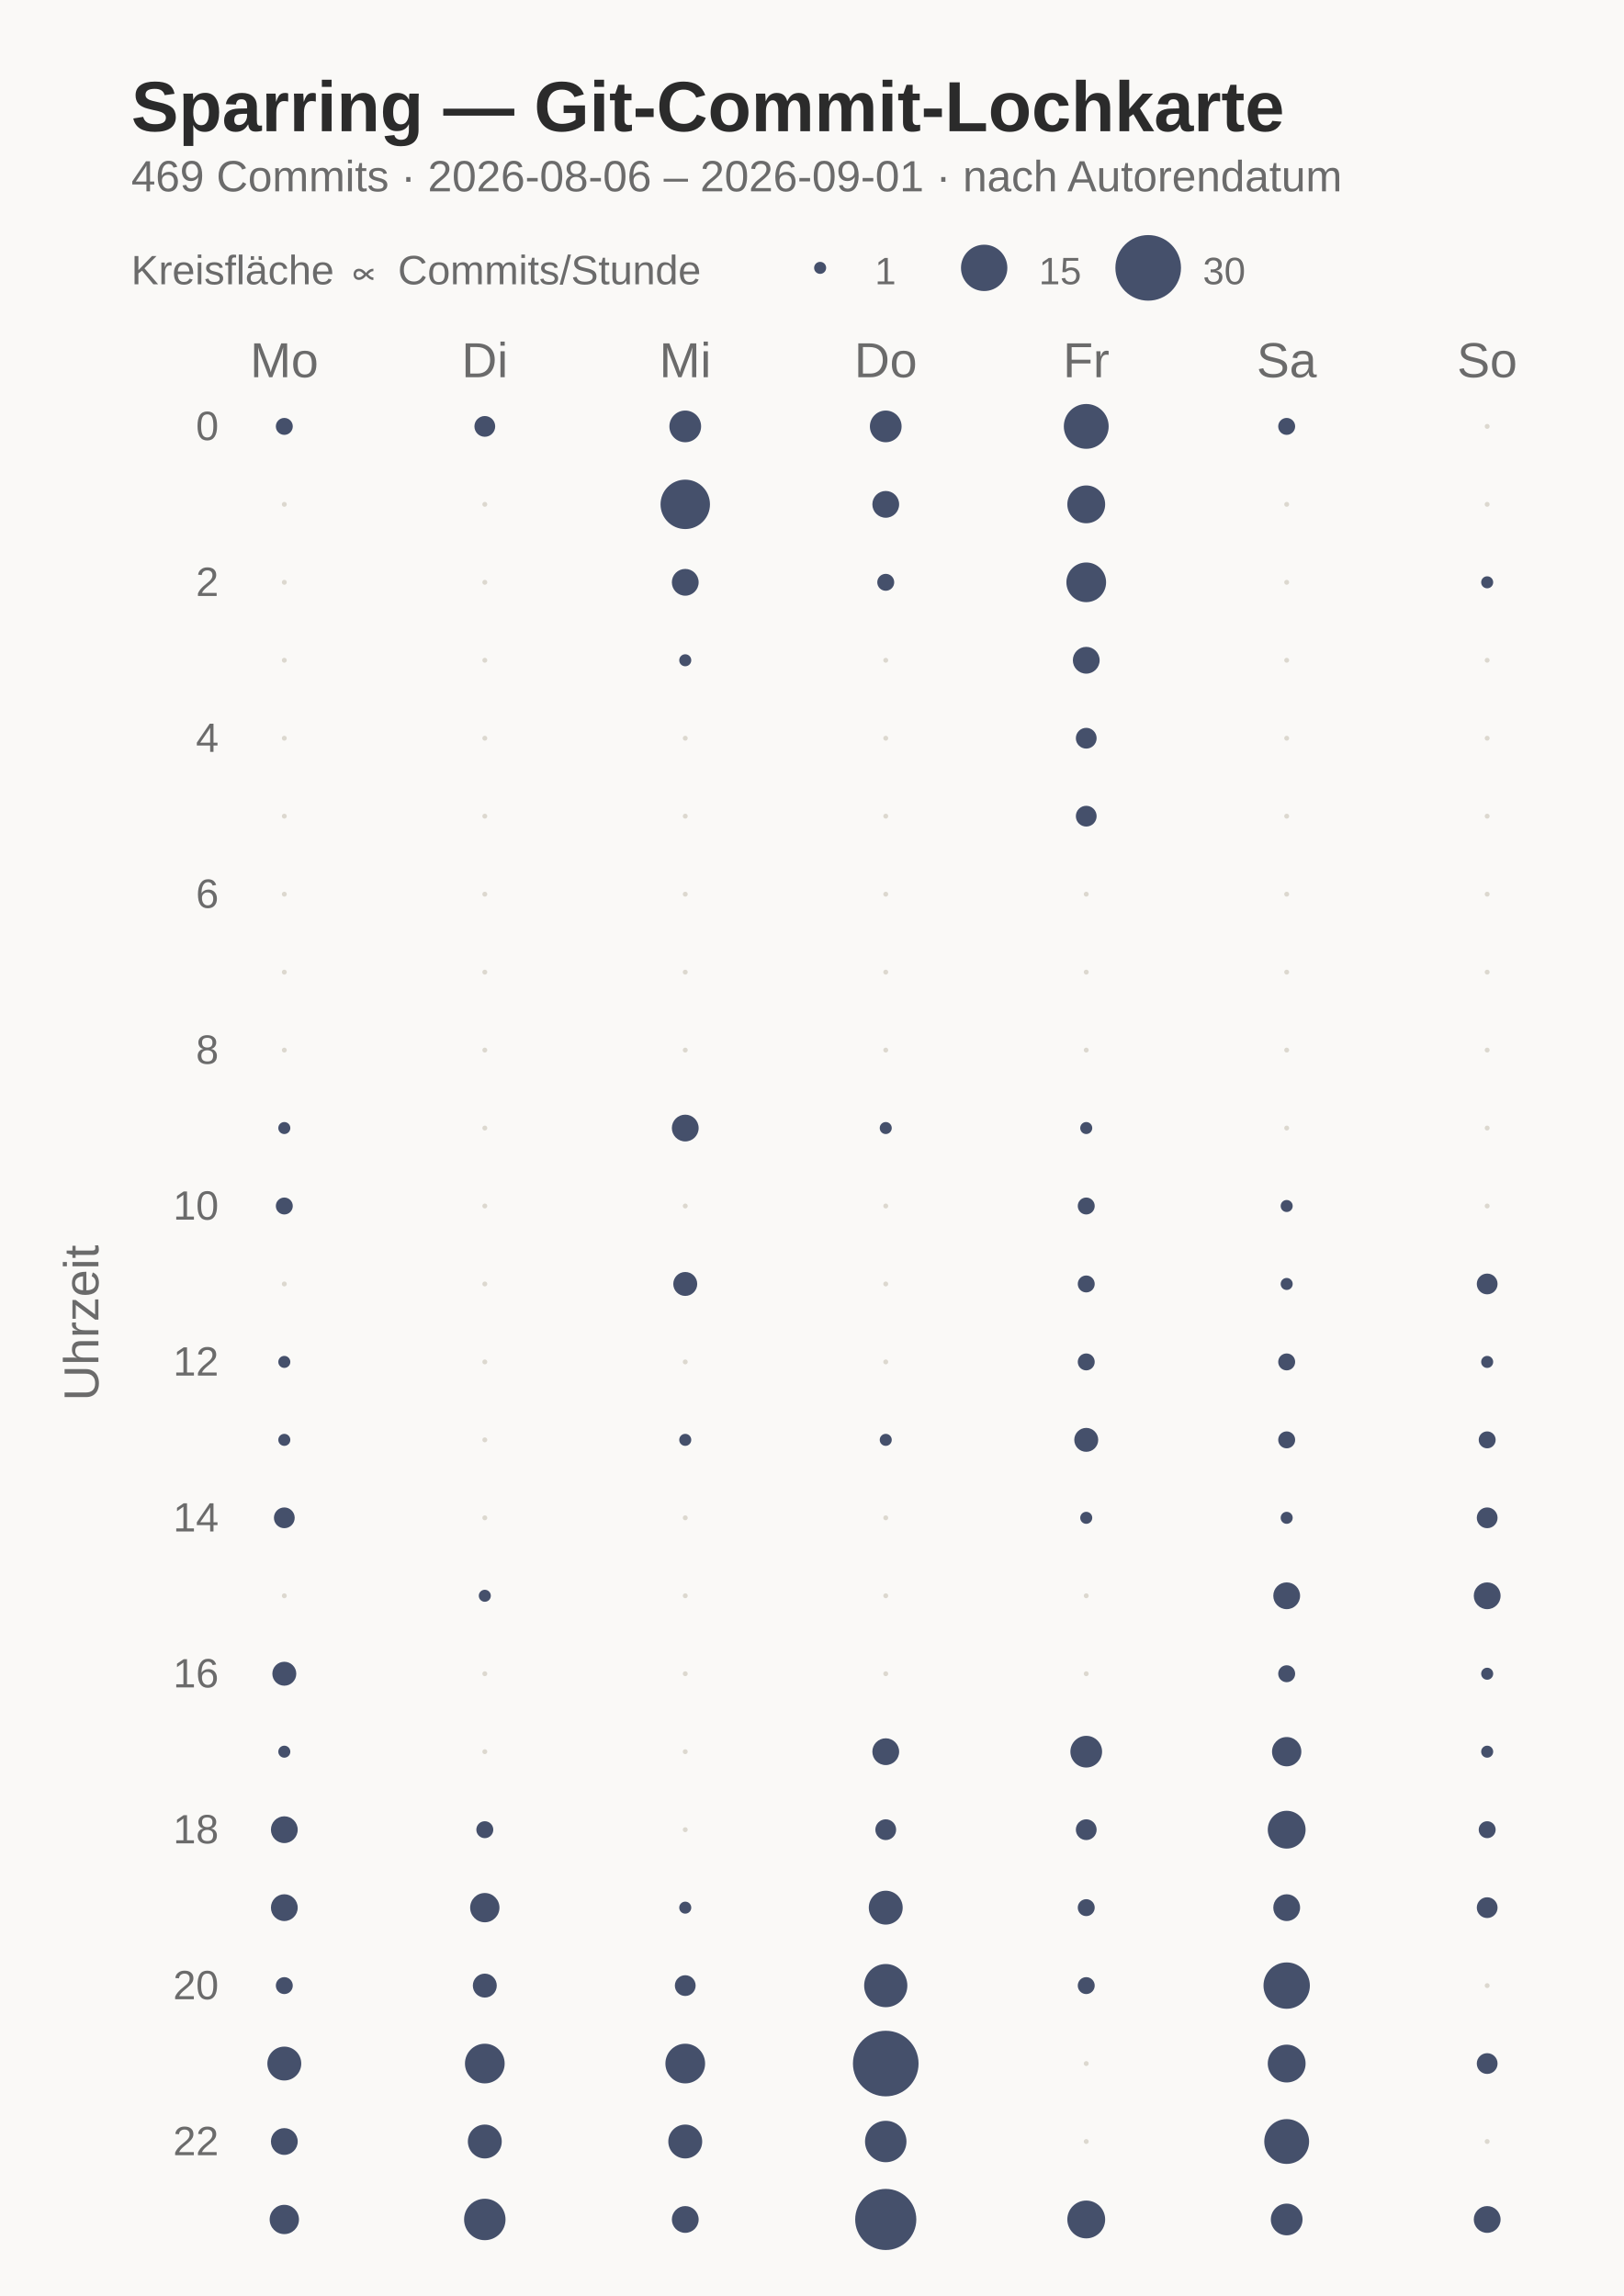
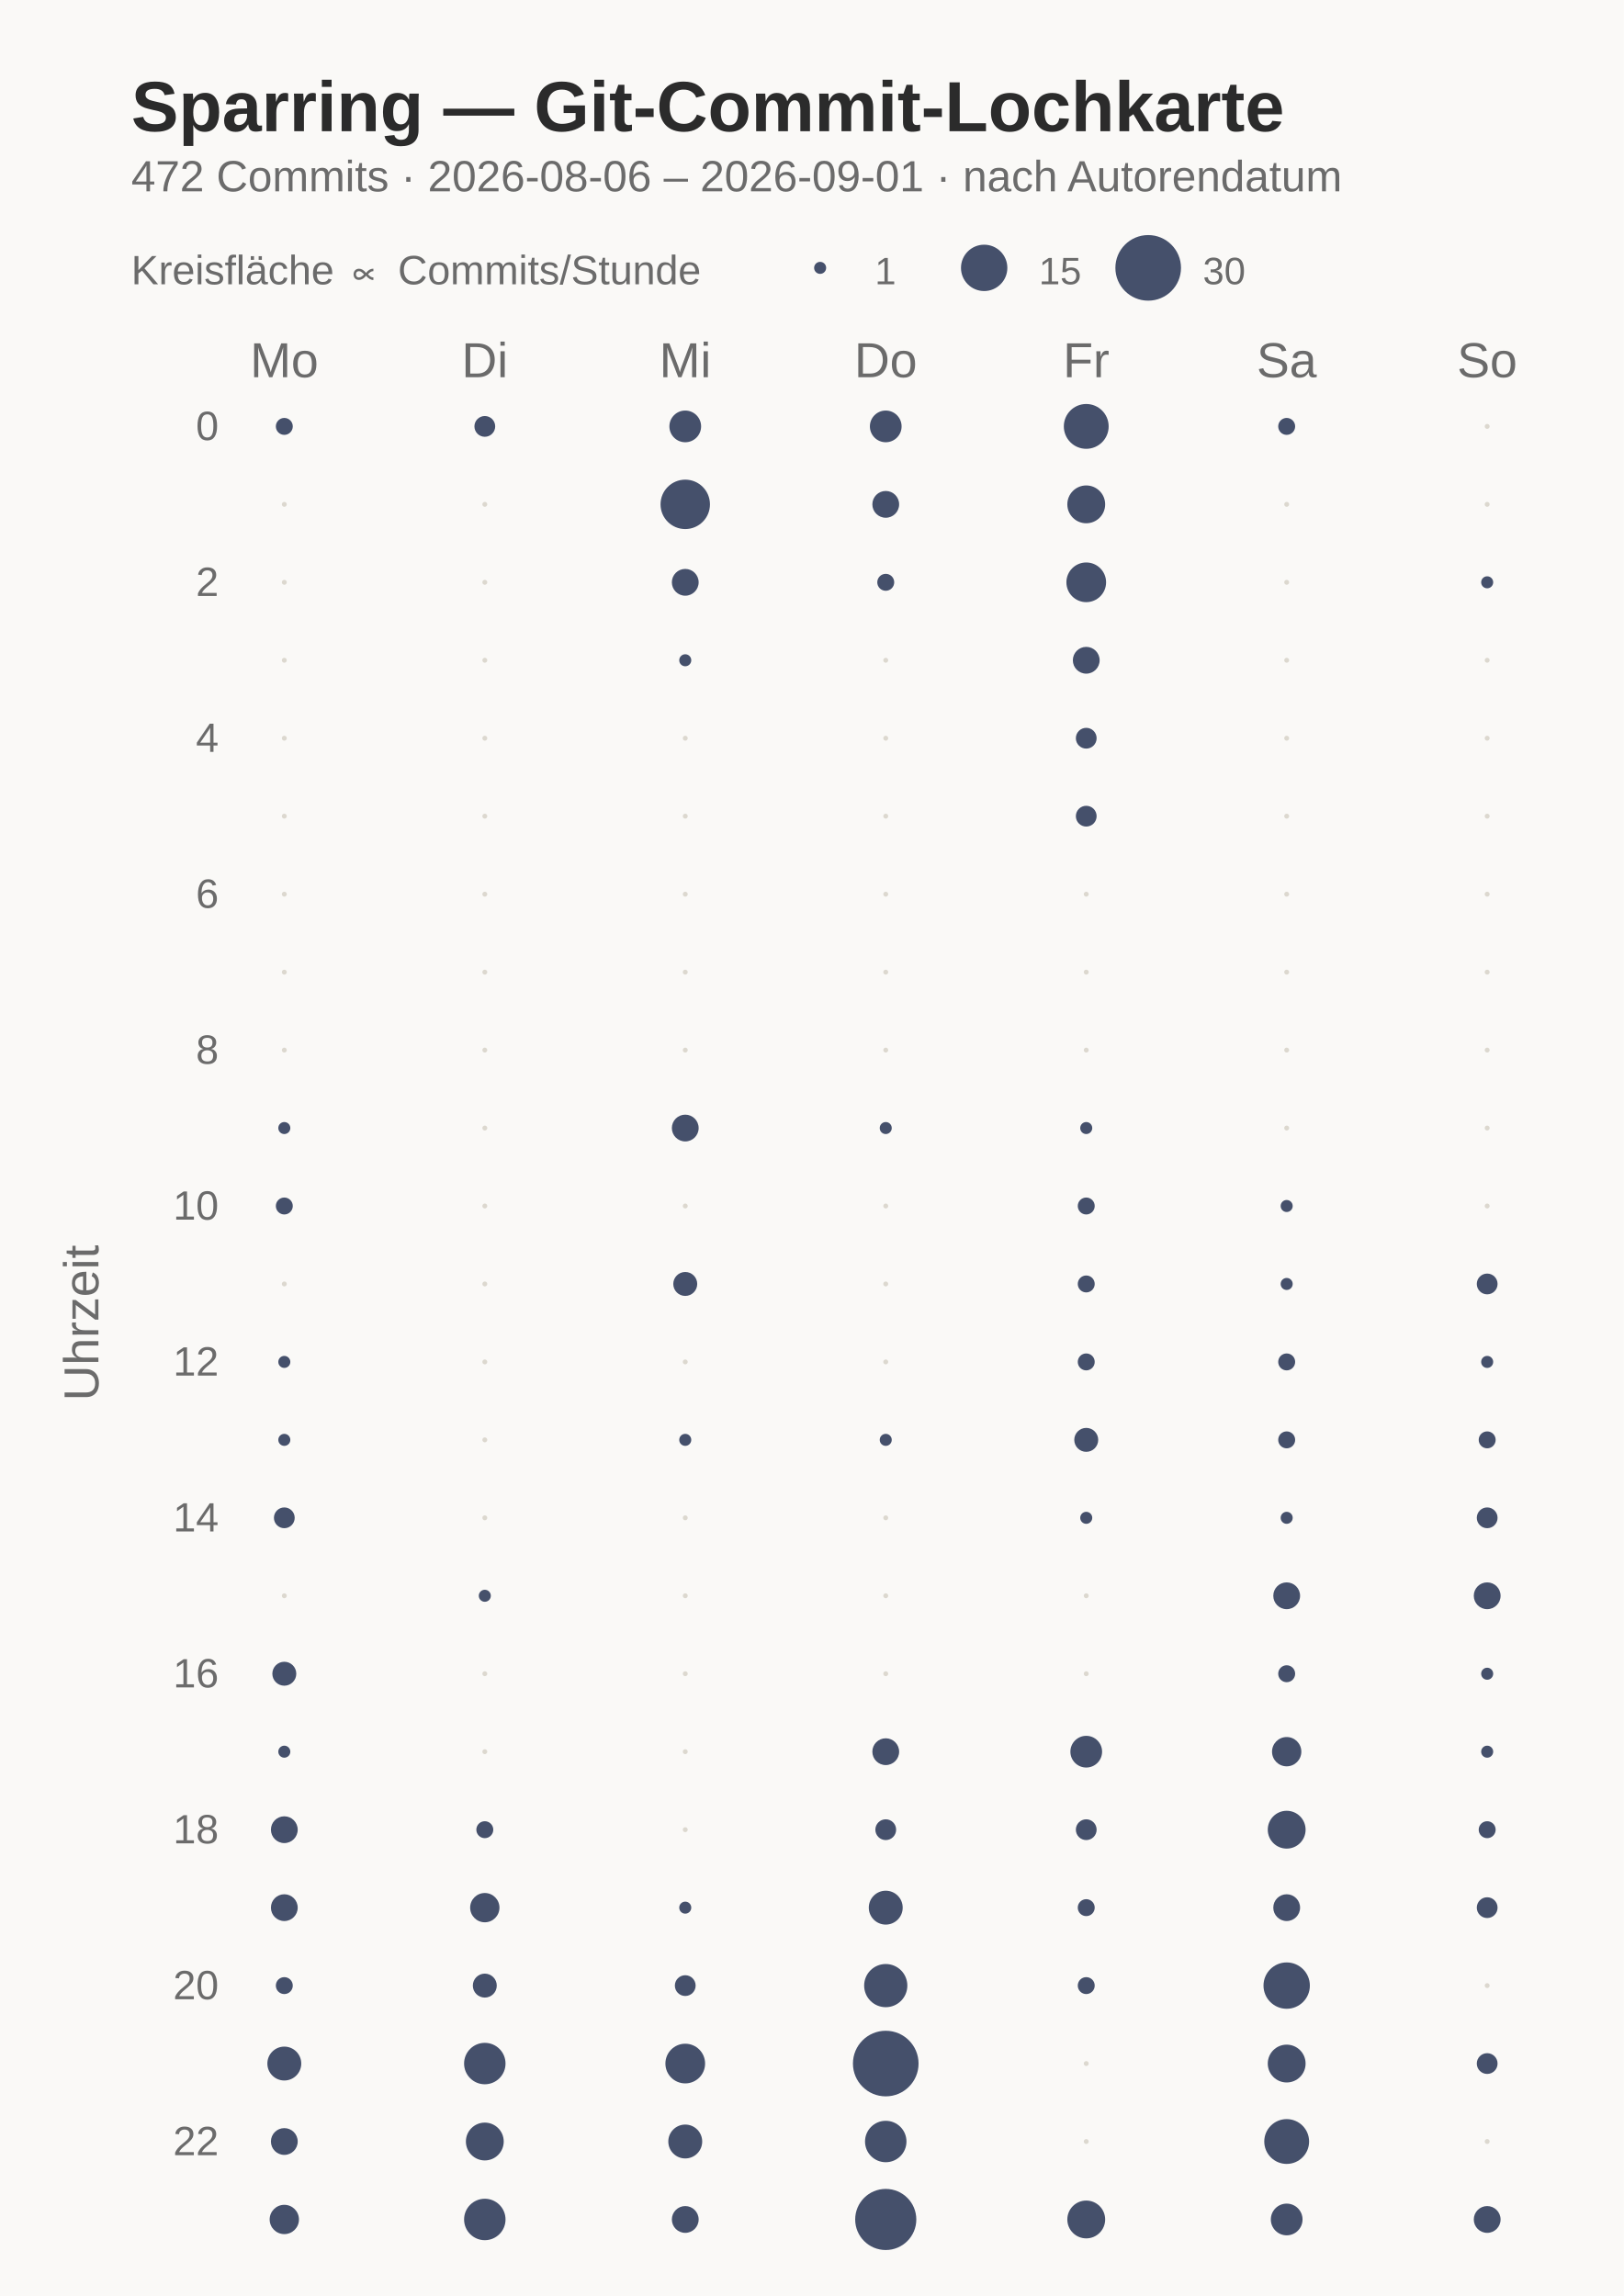
<svg xmlns="http://www.w3.org/2000/svg" width="297mm" height="420mm" viewBox="0 0 297 420" font-family="'Helvetica Neue', Arial, sans-serif">
  <rect width="297" height="420" fill="#faf9f7" />
  <text x="24" y="24" font-size="13" font-weight="700" fill="#2b2b2b">Sparring — Git-Commit-Lochkarte</text>
-   <text x="24" y="35" font-size="8" fill="#6b6b6b">469 Commits · 2026-08-06 – 2026-09-01 · nach Autorendatum</text>
+   <text x="24" y="35" font-size="8" fill="#6b6b6b">472 Commits · 2026-08-06 – 2026-09-01 · nach Autorendatum</text>
  <text x="24" y="52" font-size="7.5" fill="#6b6b6b">Kreisfläche ∝ Commits/Stunde</text>
  <circle cx="150" cy="49" r="1.10" fill="#45506b" />
  <text x="160" y="52" font-size="7" fill="#6b6b6b">1</text>
  <circle cx="180" cy="49" r="4.24" fill="#45506b" />
  <text x="190" y="52" font-size="7" fill="#6b6b6b">15</text>
  <circle cx="210" cy="49" r="6.00" fill="#45506b" />
  <text x="220" y="52" font-size="7" fill="#6b6b6b">30</text>
  <text x="52.00" y="69.00" font-size="9" fill="#6b6b6b" text-anchor="middle">Mo</text>
  <text x="88.67" y="69.00" font-size="9" fill="#6b6b6b" text-anchor="middle">Di</text>
  <text x="125.33" y="69.00" font-size="9" fill="#6b6b6b" text-anchor="middle">Mi</text>
  <text x="162.00" y="69.00" font-size="9" fill="#6b6b6b" text-anchor="middle">Do</text>
  <text x="198.67" y="69.00" font-size="9" fill="#6b6b6b" text-anchor="middle">Fr</text>
  <text x="235.33" y="69.00" font-size="9" fill="#6b6b6b" text-anchor="middle">Sa</text>
  <text x="272.00" y="69.00" font-size="9" fill="#6b6b6b" text-anchor="middle">So</text>
  <text x="40.00" y="80.50" font-size="7.5" fill="#6b6b6b" text-anchor="end">0</text>
  <text x="40.00" y="109.02" font-size="7.5" fill="#6b6b6b" text-anchor="end">2</text>
  <text x="40.00" y="137.54" font-size="7.5" fill="#6b6b6b" text-anchor="end">4</text>
  <text x="40.00" y="166.07" font-size="7.5" fill="#6b6b6b" text-anchor="end">6</text>
  <text x="40.00" y="194.59" font-size="7.5" fill="#6b6b6b" text-anchor="end">8</text>
  <text x="40.00" y="223.11" font-size="7.5" fill="#6b6b6b" text-anchor="end">10</text>
  <text x="40.00" y="251.63" font-size="7.5" fill="#6b6b6b" text-anchor="end">12</text>
  <text x="40.00" y="280.15" font-size="7.5" fill="#6b6b6b" text-anchor="end">14</text>
  <text x="40.00" y="308.67" font-size="7.5" fill="#6b6b6b" text-anchor="end">16</text>
  <text x="40.00" y="337.20" font-size="7.5" fill="#6b6b6b" text-anchor="end">18</text>
  <text x="40.00" y="365.72" font-size="7.5" fill="#6b6b6b" text-anchor="end">20</text>
  <text x="40.00" y="394.24" font-size="7.5" fill="#6b6b6b" text-anchor="end">22</text>
  <text transform="rotate(-90 18 242.00)" x="18" y="242.00" font-size="9" fill="#6b6b6b" text-anchor="middle">Uhrzeit</text>
  <circle cx="52.00" cy="78.00" r="0.45" fill="#dcd8cf" />
  <circle cx="52.00" cy="92.26" r="0.45" fill="#dcd8cf" />
  <circle cx="52.00" cy="106.52" r="0.45" fill="#dcd8cf" />
  <circle cx="52.00" cy="120.78" r="0.45" fill="#dcd8cf" />
  <circle cx="52.00" cy="135.04" r="0.45" fill="#dcd8cf" />
  <circle cx="52.00" cy="149.30" r="0.45" fill="#dcd8cf" />
  <circle cx="52.00" cy="163.57" r="0.45" fill="#dcd8cf" />
  <circle cx="52.00" cy="177.83" r="0.45" fill="#dcd8cf" />
  <circle cx="52.00" cy="192.09" r="0.45" fill="#dcd8cf" />
  <circle cx="52.00" cy="206.35" r="0.45" fill="#dcd8cf" />
  <circle cx="52.00" cy="220.61" r="0.45" fill="#dcd8cf" />
  <circle cx="52.00" cy="234.87" r="0.45" fill="#dcd8cf" />
  <circle cx="52.00" cy="249.13" r="0.45" fill="#dcd8cf" />
  <circle cx="52.00" cy="263.39" r="0.45" fill="#dcd8cf" />
  <circle cx="52.00" cy="277.65" r="0.45" fill="#dcd8cf" />
  <circle cx="52.00" cy="291.91" r="0.45" fill="#dcd8cf" />
  <circle cx="52.00" cy="306.17" r="0.45" fill="#dcd8cf" />
  <circle cx="52.00" cy="320.43" r="0.45" fill="#dcd8cf" />
  <circle cx="52.00" cy="334.70" r="0.45" fill="#dcd8cf" />
  <circle cx="52.00" cy="348.96" r="0.45" fill="#dcd8cf" />
  <circle cx="52.00" cy="363.22" r="0.45" fill="#dcd8cf" />
  <circle cx="52.00" cy="377.48" r="0.45" fill="#dcd8cf" />
  <circle cx="52.00" cy="391.74" r="0.45" fill="#dcd8cf" />
  <circle cx="52.00" cy="406.00" r="0.45" fill="#dcd8cf" />
  <circle cx="88.67" cy="78.00" r="0.45" fill="#dcd8cf" />
  <circle cx="88.67" cy="92.26" r="0.45" fill="#dcd8cf" />
  <circle cx="88.67" cy="106.52" r="0.45" fill="#dcd8cf" />
  <circle cx="88.67" cy="120.78" r="0.45" fill="#dcd8cf" />
  <circle cx="88.67" cy="135.04" r="0.45" fill="#dcd8cf" />
  <circle cx="88.67" cy="149.30" r="0.45" fill="#dcd8cf" />
  <circle cx="88.67" cy="163.57" r="0.45" fill="#dcd8cf" />
  <circle cx="88.67" cy="177.83" r="0.45" fill="#dcd8cf" />
  <circle cx="88.67" cy="192.09" r="0.45" fill="#dcd8cf" />
  <circle cx="88.67" cy="206.35" r="0.45" fill="#dcd8cf" />
  <circle cx="88.67" cy="220.61" r="0.45" fill="#dcd8cf" />
  <circle cx="88.67" cy="234.87" r="0.45" fill="#dcd8cf" />
  <circle cx="88.67" cy="249.13" r="0.45" fill="#dcd8cf" />
  <circle cx="88.67" cy="263.39" r="0.45" fill="#dcd8cf" />
  <circle cx="88.67" cy="277.65" r="0.45" fill="#dcd8cf" />
  <circle cx="88.67" cy="291.91" r="0.45" fill="#dcd8cf" />
  <circle cx="88.67" cy="306.17" r="0.45" fill="#dcd8cf" />
  <circle cx="88.67" cy="320.43" r="0.45" fill="#dcd8cf" />
  <circle cx="88.67" cy="334.70" r="0.45" fill="#dcd8cf" />
  <circle cx="88.67" cy="348.96" r="0.45" fill="#dcd8cf" />
  <circle cx="88.67" cy="363.22" r="0.45" fill="#dcd8cf" />
  <circle cx="88.67" cy="377.48" r="0.45" fill="#dcd8cf" />
  <circle cx="88.67" cy="391.74" r="0.45" fill="#dcd8cf" />
  <circle cx="88.67" cy="406.00" r="0.45" fill="#dcd8cf" />
  <circle cx="125.33" cy="78.00" r="0.45" fill="#dcd8cf" />
  <circle cx="125.33" cy="92.26" r="0.45" fill="#dcd8cf" />
  <circle cx="125.33" cy="106.52" r="0.45" fill="#dcd8cf" />
  <circle cx="125.33" cy="120.78" r="0.45" fill="#dcd8cf" />
  <circle cx="125.33" cy="135.04" r="0.45" fill="#dcd8cf" />
  <circle cx="125.33" cy="149.30" r="0.45" fill="#dcd8cf" />
  <circle cx="125.33" cy="163.57" r="0.45" fill="#dcd8cf" />
  <circle cx="125.33" cy="177.83" r="0.45" fill="#dcd8cf" />
  <circle cx="125.33" cy="192.09" r="0.45" fill="#dcd8cf" />
  <circle cx="125.33" cy="206.35" r="0.45" fill="#dcd8cf" />
  <circle cx="125.33" cy="220.61" r="0.45" fill="#dcd8cf" />
  <circle cx="125.33" cy="234.87" r="0.45" fill="#dcd8cf" />
  <circle cx="125.33" cy="249.13" r="0.45" fill="#dcd8cf" />
  <circle cx="125.33" cy="263.39" r="0.45" fill="#dcd8cf" />
  <circle cx="125.33" cy="277.65" r="0.45" fill="#dcd8cf" />
  <circle cx="125.33" cy="291.91" r="0.45" fill="#dcd8cf" />
  <circle cx="125.33" cy="306.17" r="0.45" fill="#dcd8cf" />
  <circle cx="125.33" cy="320.43" r="0.45" fill="#dcd8cf" />
  <circle cx="125.33" cy="334.70" r="0.45" fill="#dcd8cf" />
  <circle cx="125.33" cy="348.96" r="0.45" fill="#dcd8cf" />
  <circle cx="125.33" cy="363.22" r="0.45" fill="#dcd8cf" />
  <circle cx="125.33" cy="377.48" r="0.45" fill="#dcd8cf" />
  <circle cx="125.33" cy="391.74" r="0.45" fill="#dcd8cf" />
  <circle cx="125.33" cy="406.00" r="0.45" fill="#dcd8cf" />
  <circle cx="162.00" cy="78.00" r="0.45" fill="#dcd8cf" />
  <circle cx="162.00" cy="92.26" r="0.45" fill="#dcd8cf" />
  <circle cx="162.00" cy="106.52" r="0.45" fill="#dcd8cf" />
  <circle cx="162.00" cy="120.78" r="0.45" fill="#dcd8cf" />
  <circle cx="162.00" cy="135.04" r="0.45" fill="#dcd8cf" />
  <circle cx="162.00" cy="149.30" r="0.45" fill="#dcd8cf" />
  <circle cx="162.00" cy="163.57" r="0.45" fill="#dcd8cf" />
  <circle cx="162.00" cy="177.83" r="0.45" fill="#dcd8cf" />
  <circle cx="162.00" cy="192.09" r="0.45" fill="#dcd8cf" />
  <circle cx="162.00" cy="206.35" r="0.45" fill="#dcd8cf" />
  <circle cx="162.00" cy="220.61" r="0.45" fill="#dcd8cf" />
  <circle cx="162.00" cy="234.87" r="0.45" fill="#dcd8cf" />
  <circle cx="162.00" cy="249.13" r="0.45" fill="#dcd8cf" />
  <circle cx="162.00" cy="263.39" r="0.45" fill="#dcd8cf" />
  <circle cx="162.00" cy="277.65" r="0.45" fill="#dcd8cf" />
  <circle cx="162.00" cy="291.91" r="0.45" fill="#dcd8cf" />
  <circle cx="162.00" cy="306.17" r="0.45" fill="#dcd8cf" />
  <circle cx="162.00" cy="320.43" r="0.45" fill="#dcd8cf" />
  <circle cx="162.00" cy="334.70" r="0.45" fill="#dcd8cf" />
  <circle cx="162.00" cy="348.96" r="0.45" fill="#dcd8cf" />
  <circle cx="162.00" cy="363.22" r="0.45" fill="#dcd8cf" />
  <circle cx="162.00" cy="377.48" r="0.45" fill="#dcd8cf" />
  <circle cx="162.00" cy="391.74" r="0.45" fill="#dcd8cf" />
  <circle cx="162.00" cy="406.00" r="0.45" fill="#dcd8cf" />
  <circle cx="198.67" cy="78.00" r="0.45" fill="#dcd8cf" />
  <circle cx="198.67" cy="92.26" r="0.45" fill="#dcd8cf" />
  <circle cx="198.67" cy="106.52" r="0.45" fill="#dcd8cf" />
  <circle cx="198.67" cy="120.78" r="0.45" fill="#dcd8cf" />
  <circle cx="198.67" cy="135.04" r="0.45" fill="#dcd8cf" />
  <circle cx="198.67" cy="149.30" r="0.45" fill="#dcd8cf" />
  <circle cx="198.67" cy="163.57" r="0.45" fill="#dcd8cf" />
  <circle cx="198.67" cy="177.83" r="0.45" fill="#dcd8cf" />
  <circle cx="198.67" cy="192.09" r="0.45" fill="#dcd8cf" />
  <circle cx="198.67" cy="206.35" r="0.45" fill="#dcd8cf" />
  <circle cx="198.67" cy="220.61" r="0.45" fill="#dcd8cf" />
  <circle cx="198.67" cy="234.87" r="0.45" fill="#dcd8cf" />
  <circle cx="198.67" cy="249.13" r="0.45" fill="#dcd8cf" />
  <circle cx="198.67" cy="263.39" r="0.45" fill="#dcd8cf" />
  <circle cx="198.67" cy="277.65" r="0.45" fill="#dcd8cf" />
  <circle cx="198.67" cy="291.91" r="0.45" fill="#dcd8cf" />
  <circle cx="198.67" cy="306.17" r="0.45" fill="#dcd8cf" />
  <circle cx="198.67" cy="320.43" r="0.45" fill="#dcd8cf" />
  <circle cx="198.67" cy="334.70" r="0.45" fill="#dcd8cf" />
  <circle cx="198.67" cy="348.96" r="0.45" fill="#dcd8cf" />
  <circle cx="198.67" cy="363.22" r="0.45" fill="#dcd8cf" />
  <circle cx="198.67" cy="377.48" r="0.45" fill="#dcd8cf" />
  <circle cx="198.67" cy="391.74" r="0.45" fill="#dcd8cf" />
  <circle cx="198.67" cy="406.00" r="0.45" fill="#dcd8cf" />
  <circle cx="235.33" cy="78.00" r="0.45" fill="#dcd8cf" />
  <circle cx="235.33" cy="92.26" r="0.45" fill="#dcd8cf" />
  <circle cx="235.33" cy="106.52" r="0.45" fill="#dcd8cf" />
  <circle cx="235.33" cy="120.78" r="0.45" fill="#dcd8cf" />
  <circle cx="235.33" cy="135.04" r="0.45" fill="#dcd8cf" />
  <circle cx="235.33" cy="149.30" r="0.45" fill="#dcd8cf" />
  <circle cx="235.33" cy="163.57" r="0.45" fill="#dcd8cf" />
  <circle cx="235.33" cy="177.83" r="0.45" fill="#dcd8cf" />
  <circle cx="235.33" cy="192.09" r="0.45" fill="#dcd8cf" />
  <circle cx="235.33" cy="206.35" r="0.45" fill="#dcd8cf" />
  <circle cx="235.33" cy="220.61" r="0.45" fill="#dcd8cf" />
  <circle cx="235.33" cy="234.87" r="0.45" fill="#dcd8cf" />
  <circle cx="235.33" cy="249.13" r="0.45" fill="#dcd8cf" />
  <circle cx="235.33" cy="263.39" r="0.45" fill="#dcd8cf" />
  <circle cx="235.33" cy="277.65" r="0.45" fill="#dcd8cf" />
  <circle cx="235.33" cy="291.91" r="0.45" fill="#dcd8cf" />
  <circle cx="235.33" cy="306.17" r="0.45" fill="#dcd8cf" />
  <circle cx="235.33" cy="320.43" r="0.45" fill="#dcd8cf" />
  <circle cx="235.33" cy="334.70" r="0.45" fill="#dcd8cf" />
  <circle cx="235.33" cy="348.96" r="0.45" fill="#dcd8cf" />
  <circle cx="235.33" cy="363.22" r="0.45" fill="#dcd8cf" />
  <circle cx="235.33" cy="377.48" r="0.45" fill="#dcd8cf" />
  <circle cx="235.33" cy="391.74" r="0.45" fill="#dcd8cf" />
  <circle cx="235.33" cy="406.00" r="0.45" fill="#dcd8cf" />
  <circle cx="272.00" cy="78.00" r="0.45" fill="#dcd8cf" />
  <circle cx="272.00" cy="92.26" r="0.45" fill="#dcd8cf" />
  <circle cx="272.00" cy="106.52" r="0.45" fill="#dcd8cf" />
  <circle cx="272.00" cy="120.78" r="0.45" fill="#dcd8cf" />
  <circle cx="272.00" cy="135.04" r="0.45" fill="#dcd8cf" />
  <circle cx="272.00" cy="149.30" r="0.45" fill="#dcd8cf" />
  <circle cx="272.00" cy="163.57" r="0.45" fill="#dcd8cf" />
  <circle cx="272.00" cy="177.83" r="0.45" fill="#dcd8cf" />
  <circle cx="272.00" cy="192.09" r="0.45" fill="#dcd8cf" />
  <circle cx="272.00" cy="206.35" r="0.45" fill="#dcd8cf" />
  <circle cx="272.00" cy="220.61" r="0.45" fill="#dcd8cf" />
  <circle cx="272.00" cy="234.87" r="0.45" fill="#dcd8cf" />
  <circle cx="272.00" cy="249.13" r="0.45" fill="#dcd8cf" />
  <circle cx="272.00" cy="263.39" r="0.45" fill="#dcd8cf" />
  <circle cx="272.00" cy="277.65" r="0.45" fill="#dcd8cf" />
  <circle cx="272.00" cy="291.91" r="0.45" fill="#dcd8cf" />
  <circle cx="272.00" cy="306.17" r="0.45" fill="#dcd8cf" />
  <circle cx="272.00" cy="320.43" r="0.45" fill="#dcd8cf" />
  <circle cx="272.00" cy="334.70" r="0.45" fill="#dcd8cf" />
  <circle cx="272.00" cy="348.96" r="0.45" fill="#dcd8cf" />
  <circle cx="272.00" cy="363.22" r="0.45" fill="#dcd8cf" />
  <circle cx="272.00" cy="377.48" r="0.45" fill="#dcd8cf" />
  <circle cx="272.00" cy="391.74" r="0.45" fill="#dcd8cf" />
  <circle cx="272.00" cy="406.00" r="0.45" fill="#dcd8cf" />
  <circle cx="52.00" cy="78.00" r="1.55" fill="#45506b" />
  <circle cx="52.00" cy="206.35" r="1.10" fill="#45506b" />
  <circle cx="52.00" cy="220.61" r="1.55" fill="#45506b" />
  <circle cx="52.00" cy="249.13" r="1.10" fill="#45506b" />
  <circle cx="52.00" cy="263.39" r="1.10" fill="#45506b" />
  <circle cx="52.00" cy="277.65" r="1.90" fill="#45506b" />
  <circle cx="52.00" cy="306.17" r="2.19" fill="#45506b" />
  <circle cx="52.00" cy="320.43" r="1.10" fill="#45506b" />
  <circle cx="52.00" cy="334.70" r="2.45" fill="#45506b" />
  <circle cx="52.00" cy="348.96" r="2.45" fill="#45506b" />
  <circle cx="52.00" cy="363.22" r="1.55" fill="#45506b" />
  <circle cx="52.00" cy="377.48" r="3.10" fill="#45506b" />
  <circle cx="52.00" cy="391.74" r="2.45" fill="#45506b" />
  <circle cx="52.00" cy="406.00" r="2.68" fill="#45506b" />
  <circle cx="88.67" cy="78.00" r="1.90" fill="#45506b" />
  <circle cx="88.67" cy="291.91" r="1.10" fill="#45506b" />
  <circle cx="88.67" cy="334.70" r="1.55" fill="#45506b" />
  <circle cx="88.67" cy="348.96" r="2.68" fill="#45506b" />
  <circle cx="88.67" cy="363.22" r="2.19" fill="#45506b" />
-   <circle cx="88.67" cy="377.48" r="3.63" fill="#45506b" />
-   <circle cx="88.67" cy="391.74" r="3.10" fill="#45506b" />
+   <circle cx="88.67" cy="377.48" r="3.79" fill="#45506b" />
+   <circle cx="88.67" cy="391.74" r="3.46" fill="#45506b" />
  <circle cx="88.67" cy="406.00" r="3.79" fill="#45506b" />
  <circle cx="125.33" cy="78.00" r="2.90" fill="#45506b" />
  <circle cx="125.33" cy="92.26" r="4.52" fill="#45506b" />
  <circle cx="125.33" cy="106.52" r="2.45" fill="#45506b" />
  <circle cx="125.33" cy="120.78" r="1.10" fill="#45506b" />
  <circle cx="125.33" cy="206.35" r="2.45" fill="#45506b" />
  <circle cx="125.33" cy="234.87" r="2.19" fill="#45506b" />
  <circle cx="125.33" cy="263.39" r="1.10" fill="#45506b" />
  <circle cx="125.33" cy="348.96" r="1.10" fill="#45506b" />
  <circle cx="125.33" cy="363.22" r="1.90" fill="#45506b" />
  <circle cx="125.33" cy="377.48" r="3.63" fill="#45506b" />
  <circle cx="125.33" cy="391.74" r="3.10" fill="#45506b" />
  <circle cx="125.33" cy="406.00" r="2.45" fill="#45506b" />
  <circle cx="162.00" cy="78.00" r="2.90" fill="#45506b" />
  <circle cx="162.00" cy="92.26" r="2.45" fill="#45506b" />
  <circle cx="162.00" cy="106.52" r="1.55" fill="#45506b" />
  <circle cx="162.00" cy="206.35" r="1.10" fill="#45506b" />
  <circle cx="162.00" cy="263.39" r="1.10" fill="#45506b" />
  <circle cx="162.00" cy="320.43" r="2.45" fill="#45506b" />
  <circle cx="162.00" cy="334.70" r="1.90" fill="#45506b" />
  <circle cx="162.00" cy="348.96" r="3.10" fill="#45506b" />
  <circle cx="162.00" cy="363.22" r="3.95" fill="#45506b" />
  <circle cx="162.00" cy="377.48" r="6.00" fill="#45506b" />
  <circle cx="162.00" cy="391.74" r="3.79" fill="#45506b" />
  <circle cx="162.00" cy="406.00" r="5.59" fill="#45506b" />
  <circle cx="198.67" cy="78.00" r="4.10" fill="#45506b" />
  <circle cx="198.67" cy="92.26" r="3.46" fill="#45506b" />
  <circle cx="198.67" cy="106.52" r="3.63" fill="#45506b" />
  <circle cx="198.67" cy="120.78" r="2.45" fill="#45506b" />
  <circle cx="198.67" cy="135.04" r="1.90" fill="#45506b" />
  <circle cx="198.67" cy="149.30" r="1.90" fill="#45506b" />
  <circle cx="198.67" cy="206.35" r="1.10" fill="#45506b" />
  <circle cx="198.67" cy="220.61" r="1.55" fill="#45506b" />
  <circle cx="198.67" cy="234.87" r="1.55" fill="#45506b" />
  <circle cx="198.67" cy="249.13" r="1.55" fill="#45506b" />
  <circle cx="198.67" cy="263.39" r="2.19" fill="#45506b" />
  <circle cx="198.67" cy="277.65" r="1.10" fill="#45506b" />
  <circle cx="198.67" cy="320.43" r="2.90" fill="#45506b" />
  <circle cx="198.67" cy="334.70" r="1.90" fill="#45506b" />
  <circle cx="198.67" cy="348.96" r="1.55" fill="#45506b" />
  <circle cx="198.67" cy="363.22" r="1.55" fill="#45506b" />
  <circle cx="198.67" cy="406.00" r="3.46" fill="#45506b" />
  <circle cx="235.33" cy="78.00" r="1.55" fill="#45506b" />
  <circle cx="235.33" cy="220.61" r="1.10" fill="#45506b" />
  <circle cx="235.33" cy="234.87" r="1.10" fill="#45506b" />
  <circle cx="235.33" cy="249.13" r="1.55" fill="#45506b" />
  <circle cx="235.33" cy="263.39" r="1.55" fill="#45506b" />
  <circle cx="235.33" cy="277.65" r="1.10" fill="#45506b" />
  <circle cx="235.33" cy="291.91" r="2.45" fill="#45506b" />
  <circle cx="235.33" cy="306.17" r="1.55" fill="#45506b" />
  <circle cx="235.33" cy="320.43" r="2.68" fill="#45506b" />
  <circle cx="235.33" cy="334.70" r="3.46" fill="#45506b" />
  <circle cx="235.33" cy="348.96" r="2.45" fill="#45506b" />
  <circle cx="235.33" cy="363.22" r="4.24" fill="#45506b" />
  <circle cx="235.33" cy="377.48" r="3.46" fill="#45506b" />
  <circle cx="235.33" cy="391.74" r="4.10" fill="#45506b" />
  <circle cx="235.33" cy="406.00" r="2.90" fill="#45506b" />
  <circle cx="272.00" cy="106.52" r="1.10" fill="#45506b" />
  <circle cx="272.00" cy="234.87" r="1.90" fill="#45506b" />
  <circle cx="272.00" cy="249.13" r="1.10" fill="#45506b" />
  <circle cx="272.00" cy="263.39" r="1.55" fill="#45506b" />
  <circle cx="272.00" cy="277.65" r="1.90" fill="#45506b" />
  <circle cx="272.00" cy="291.91" r="2.45" fill="#45506b" />
  <circle cx="272.00" cy="306.17" r="1.10" fill="#45506b" />
  <circle cx="272.00" cy="320.43" r="1.10" fill="#45506b" />
  <circle cx="272.00" cy="334.70" r="1.55" fill="#45506b" />
  <circle cx="272.00" cy="348.96" r="1.90" fill="#45506b" />
  <circle cx="272.00" cy="377.48" r="1.90" fill="#45506b" />
  <circle cx="272.00" cy="406.00" r="2.45" fill="#45506b" />
</svg>
